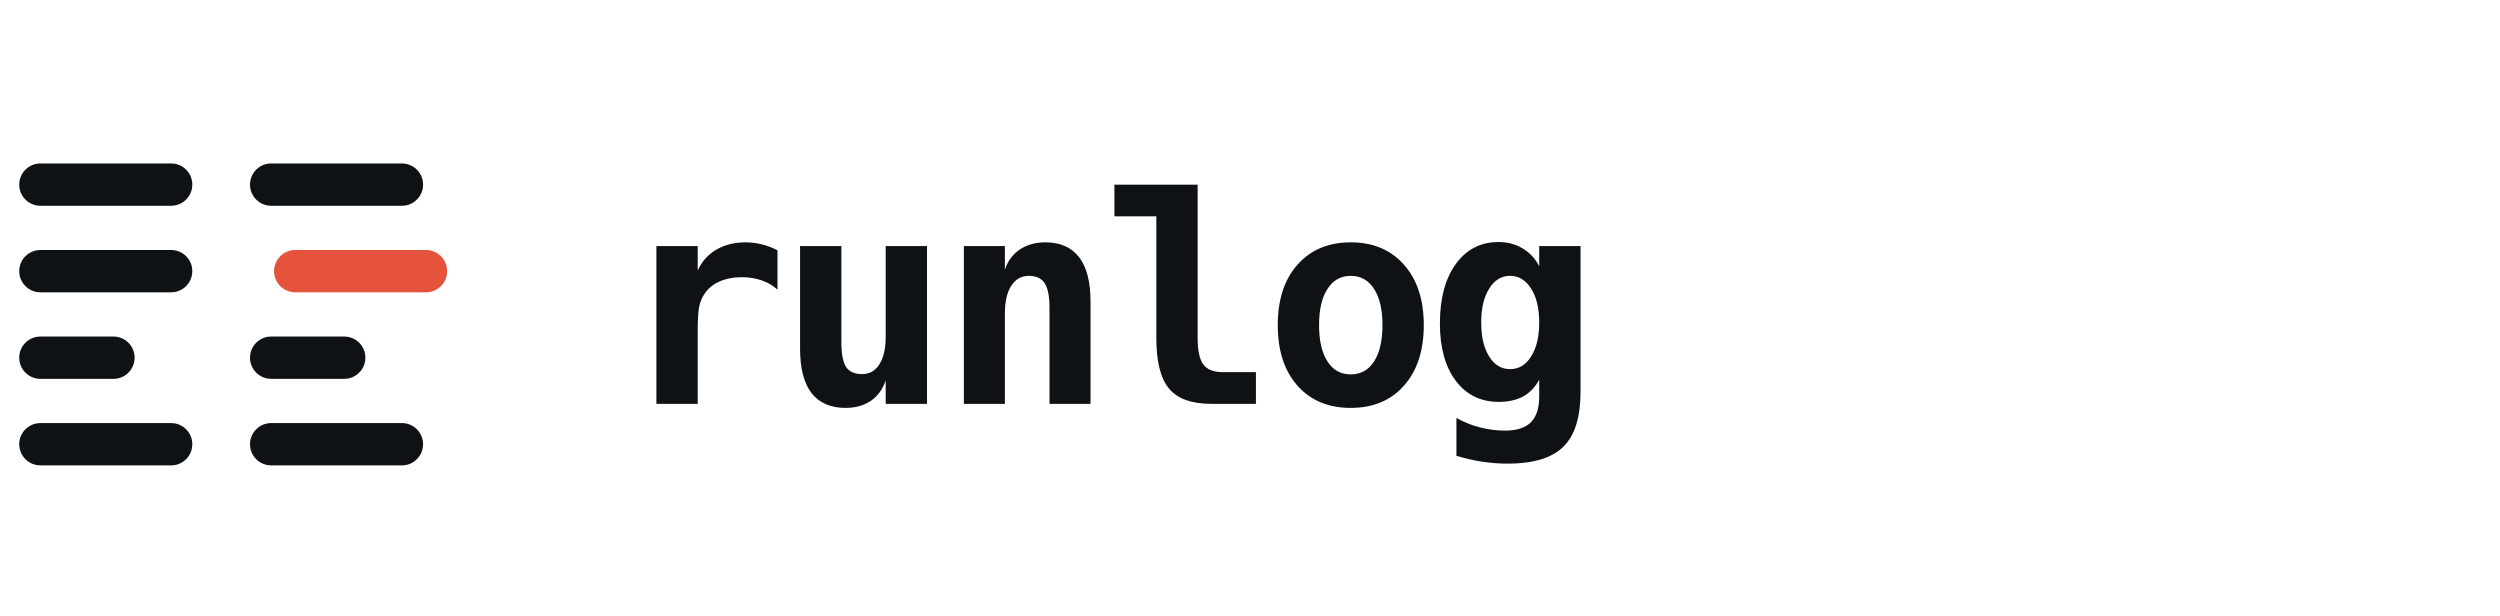
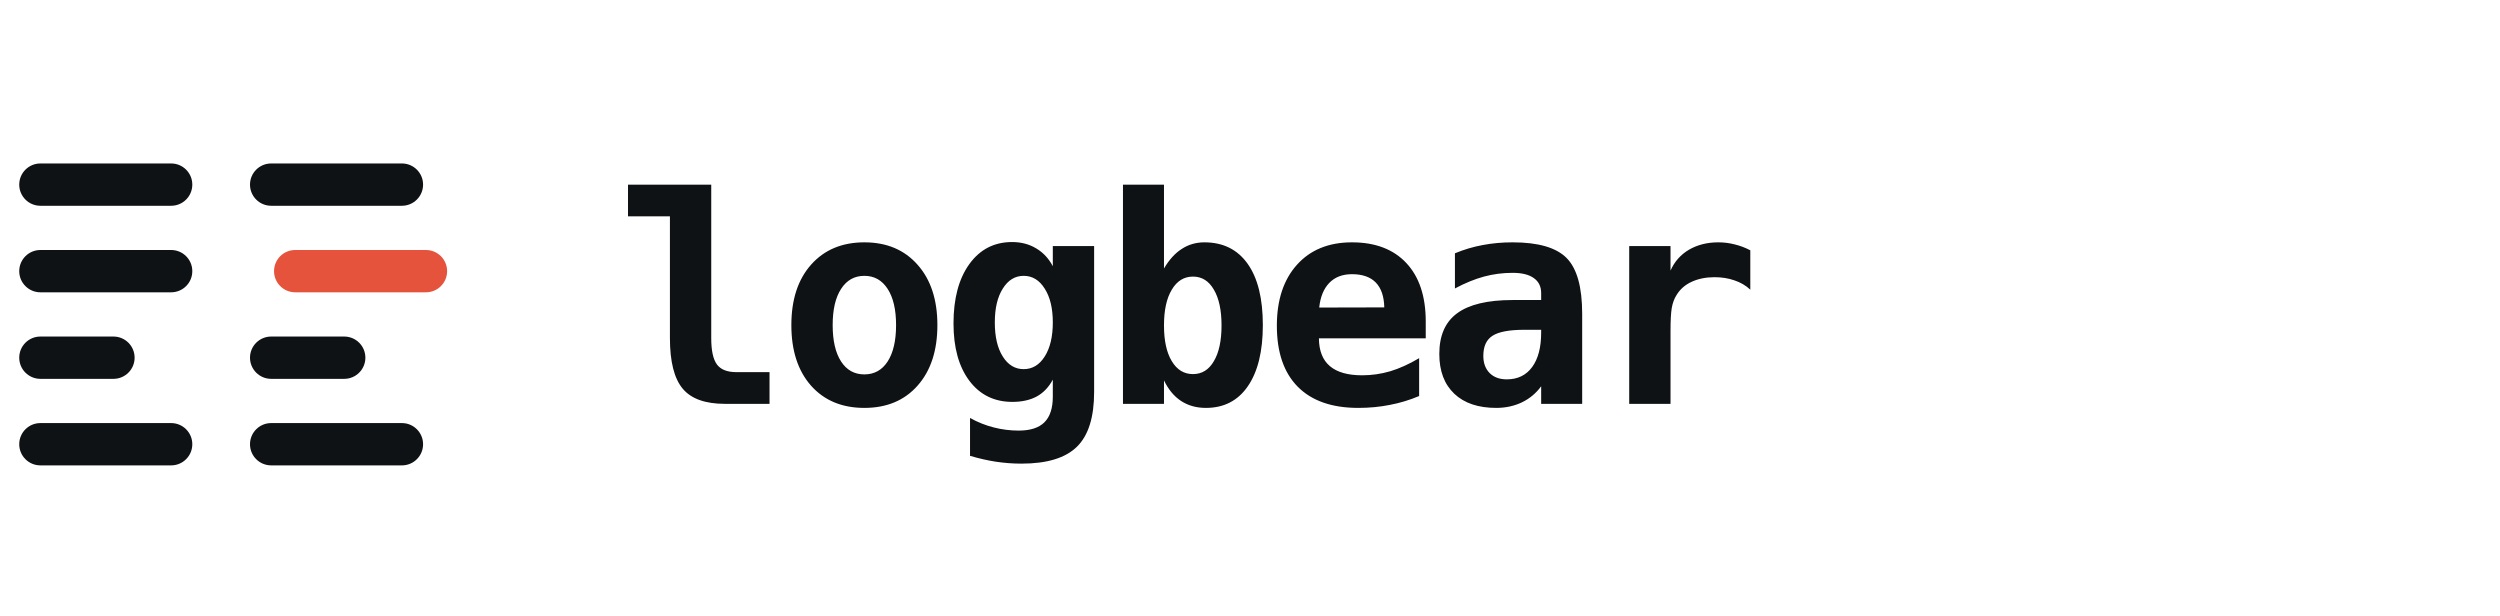
- <svg xmlns="http://www.w3.org/2000/svg" viewBox="0 0 260 64" width="260" height="64" role="img" aria-label="runlog">
+ <svg xmlns="http://www.w3.org/2000/svg" viewBox="0 0 260 64" width="260" height="64" role="img" aria-label="logbear">
  <g fill="#0F1214">
    <rect x="2" y="17" width="18" height="4.4" rx="2.2" />
    <rect x="2" y="26" width="18" height="4.4" rx="2.2" />
    <rect x="2" y="35" width="12" height="4.4" rx="2.2" />
    <rect x="2" y="44" width="18" height="4.4" rx="2.2" />
    <rect x="26" y="17" width="18" height="4.4" rx="2.2" />
    <rect x="26" y="35" width="12" height="4.4" rx="2.2" />
    <rect x="26" y="44" width="18" height="4.4" rx="2.2" />
  </g>
  <rect x="28.5" y="26" width="18" height="4.4" rx="2.2" fill="#E5533D" />
-   <text x="64" y="42" font-family="IBM Plex Mono, ui-monospace, Menlo, monospace" font-size="30" font-weight="600" letter-spacing="-1.2" fill="#0F1214">runlog</text>
+   <text x="64" y="42" font-family="IBM Plex Mono, ui-monospace, Menlo, monospace" font-size="30" font-weight="600" letter-spacing="-1.2" fill="#0F1214">logbear</text>
</svg>
